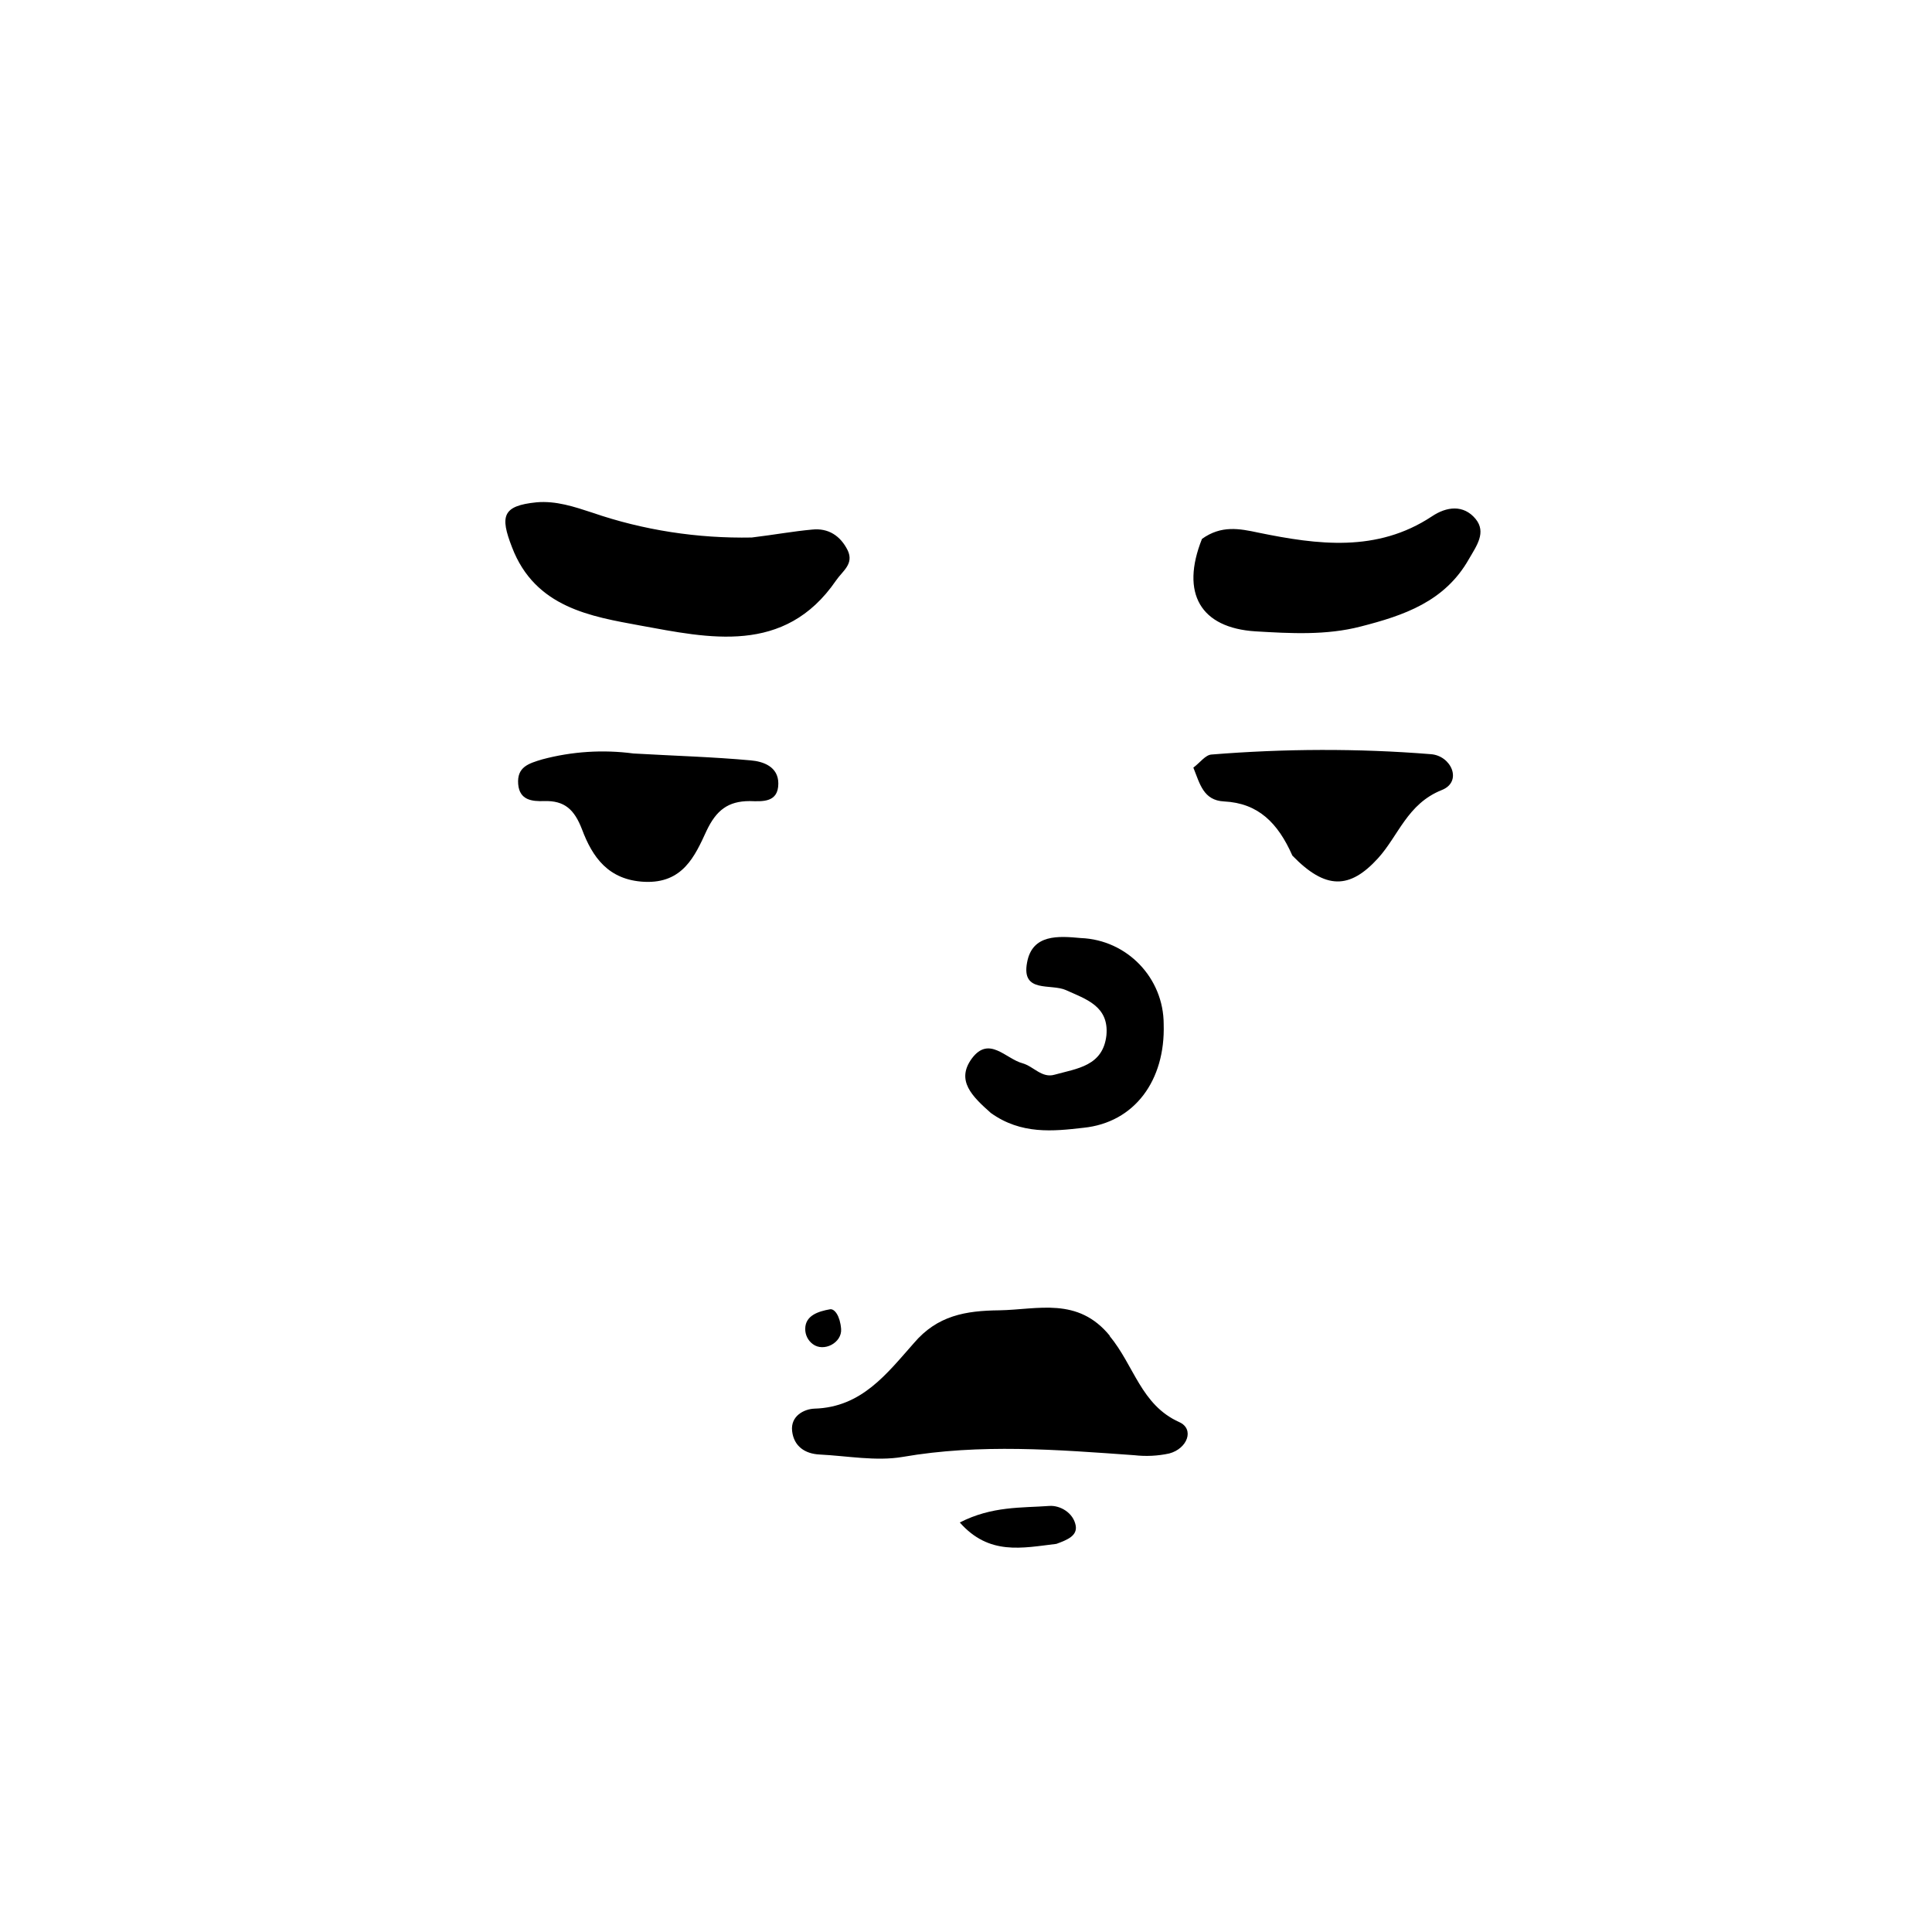
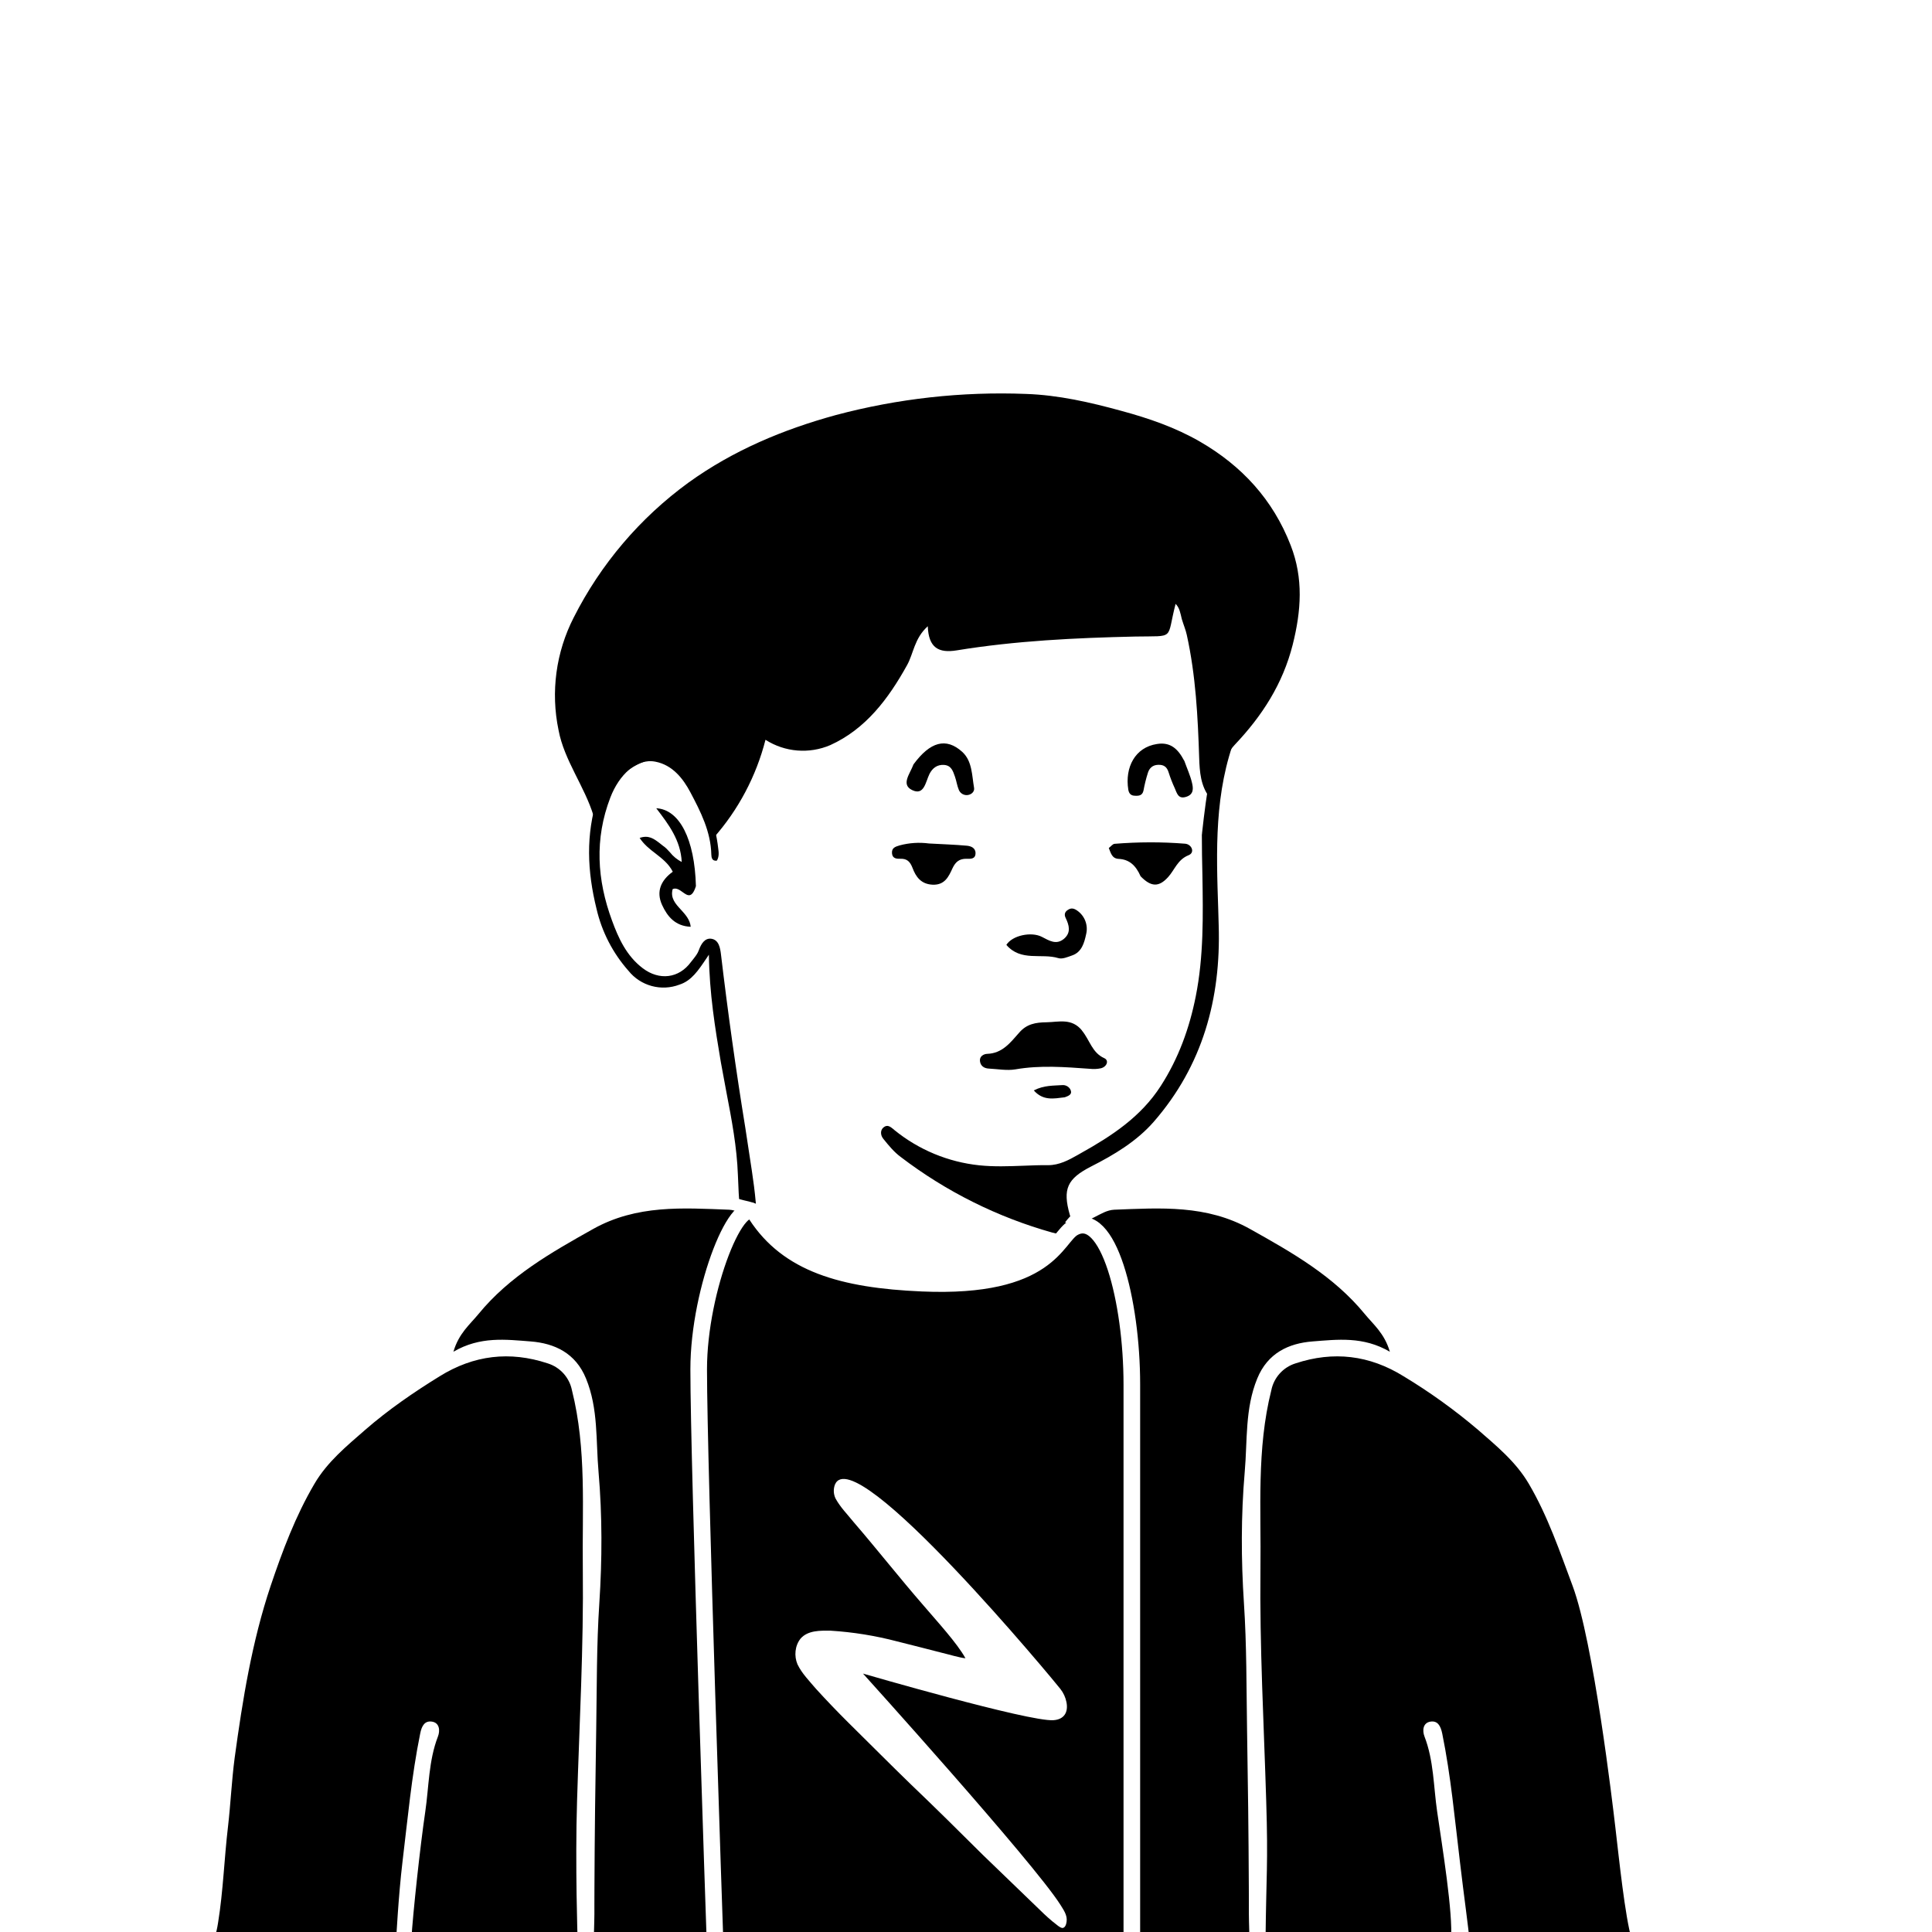
- <svg xmlns="http://www.w3.org/2000/svg" viewBox="0 0 560 560" fill="none" shape-rendering="auto" width="200" height="200">
+ <svg xmlns="http://www.w3.org/2000/svg" viewBox="0 0 1744 1744" fill="none" shape-rendering="auto">
  <mask id="viewboxMask">
-     <rect width="560" height="560" rx="0" ry="0" x="0" y="0" fill="#fff" />
+     <rect width="1744" height="1744" rx="0" ry="0" x="0" y="0" fill="#fff" />
  </mask>
  <g mask="url(#viewboxMask)">
-     <rect fill="#ffffff" width="560" height="560" x="0" y="0" />
-     <g transform="translate(136 328)">
-       <path d="M185.6 59.2c7.2 8.7 9.1 20 20.2 25 4.5 2 2.4 7.7-2.9 9.1a31 31 0 0 1-10.1.5c-22.4-1.6-44.7-3.4-67.2.5-7.7 1.3-16-.3-24-.7-4.3-.2-7.5-2.4-8-6.8s3.5-6.4 6.5-6.5c13.7-.4 21-10.2 28.8-19 6.8-8 15-9.4 24.8-9.5 11.1-.2 22.7-4 32 7.4ZM170.2 119.5c-10 1.2-19.5 3.4-28-6.2 9.4-4.8 17.9-4.2 26-4.8 3-.2 6.9 1.9 7.6 5.7.5 2.9-2.3 4.1-5.6 5.3ZM107.8 57.2c.3 4-5 6.8-8.2 4.4a5.4 5.4 0 0 1-2.2-4.4c0-3.9 3.8-5.1 7.2-5.7 1.3-.2 2.9 1.9 3.2 5.7Z" fill="#000" />
+     <rect fill="#ffffff" width="1744" height="1744" x="0" y="0" />
+     <g transform="translate(531 487)">
+       <path d="M554 727.7c-99.2 297-363.8 388.6-503.7 19.8-19.3-50.7 31-69.5 66.2-91.9 24.1-15.3 36.8-28.5 35.3-42.2-7-64.4-36.9-243.8-36.9-243.8l-3-5.8s.7-1.6-2.2 1.2c-3 3-9.9 34.2-37 34.2-24.5 0-49.2-10.9-61-86.3C7.2 285.6 9.6 214 40 201c12.5-5.3 24-7.2 35.2-.8 11.3 6.4-13-22 112-126C268.4 6.4 396.7-3.5 448.5 8 500.3 19.5 552 44.8 574.9 98.5c27.8 65-25.9 114.3-14 262.5-2.2 53.6.8 171.2-146.6 210.6-28 7.5-19.3 48.4 22.7 58.4 67 21 117 72.3 117 97.9" fill="#fff" />
+       <path fill-rule="evenodd" clip-rule="evenodd" d="m554 266.2.1-1.4c4.1-36.4 8.2-71.7 27.1-103.4 6.5 4.4 5.7 10 3.7 15.2-19.9 51.2-18 104.4-16.2 157.6l.4 14c2.1 66.4-14.5 126.8-58.7 177.5-15.4 17.6-35.8 29.8-56.5 40.3-21.4 11-25.9 20.1-19.2 43.6l.8 2.6c1.4 3.9 2.8 7.9-1 11.8-4.5 4.6-9.5 3.3-14.8 1.8l-.6-.1a406.4 406.4 0 0 1-137-68.3c-6-4.4-10.8-10.3-15.5-16.1l-.3-.4c-2.5-3-3-7.8.5-10.4 3.3-2.5 5.8-.5 8.7 1.8l1 .9a145.5 145.5 0 0 0 76.3 31.7c13.4 1.4 26.6.9 40 .4 7.4-.3 14.8-.6 22.3-.5 10.2 0 18.7-4.7 26.7-9.2l2.8-1.6c27.8-15.5 54.3-32.8 72.2-60.7 16.1-25 25.9-52.2 31.6-80.9 7.2-36.1 6.6-72.7 6-109.8-.3-12-.5-24.2-.5-36.4ZM50.6 190.8c21.9-1.7 34 11.2 44.3 26.3a140.4 140.4 0 0 1 22.4 61.5c.5 3.7 1 7.6-1.2 11.3-4.5.6-4.9-3-5-5.6-.5-20.7-9.7-38.7-18.9-56.1-6.6-12.5-16.2-24.6-31.4-27.6-17.2-3.5-33 12-40.8 32.2-14.5 37.6-12 74.6 1.4 111 5.8 15.9 13.1 32.1 27.8 43.2 14.8 11.3 32.7 9.3 43.6-5.7l2-2.5c2-2.6 4-5.1 5-8 2.1-5.8 5.4-11.2 11.3-10.4 6.8 1 8 8.3 8.7 14a3661 3661 0 0 0 22 156.7l5.9 38.8c2.6 17.1 5.6 41.7 3.6 52.1a28 28 0 0 0-.3 2.2c-.4 2.8-.6 5-4.2 5.5-4.9.8-7-2-7.7-6.4-2.3-17-3-23.6-4-49.6-.9-25.2-5.6-50-10.4-74.9l-5-27c-5.2-30.8-10.3-62-10.8-97l-2 3c-7.6 11.3-13.7 20.5-24.5 24a40.5 40.5 0 0 1-46.1-12.5 127.8 127.8 0 0 1-28.8-55.8c-8.4-34-9.9-67.1.9-100.6 5.2-16.1 23.7-44.7 42.2-42Zm34.6 127.5c4.4 3.2 8.4 6 12-5.4-1.1-42.2-14.7-69.2-35.8-70.3 11.2 14.6 22 28.8 23 48.5a32.3 32.3 0 0 1-10.7-8.8c-2-2.2-4-4.4-6.5-6l-3-2.4c-4.8-3.6-9.7-7.4-17.8-4.5 3.8 5.8 9 10 14.3 14 6 4.7 12 9.3 15.6 16.5-10.6 7.7-15.2 17.7-9.7 29.9 4.8 10.5 11.9 19.2 25.9 19.8-.6-6.3-4.7-10.9-8.8-15.4-5-5.4-9.7-10.6-7.5-18.6 3.2-1.5 6.2.7 9 2.7Z" fill="#000" />
    </g>
-     <g transform="translate(246 125)">
-       <path d="M41.2 197.6c-5.4-4.8-10.2-9.4-5.5-15.8 5-6.7 9.8.1 14.7 1.4 3.2.9 5.6 4.4 9.3 3.3 6.5-1.8 14-2.5 15-11.4.8-8.5-6-10.5-11.7-13.1-4.4-2-13 1-11.3-8 1.5-8.3 9.1-7.7 15.6-7.1a25 25 0 0 1 24 25c.5 16.2-8.4 28.5-23.3 30-8.7 1-18 2-26.8-4.3Z" fill="#000" />
+     <g transform="translate(178 1057)">
+       <path d="M1301.3 694.3S1276 480.8 1263 423.6c-25.7-111.8-73.3-201.4-135.3-220.5-29.6-9.2-39.4-34-47-53.2-3-7.8-5.8-14.7-9.3-19.2C1040 90.7 975 50.5 941 37.3 914.5 27 838.5 20.6 813 30.7c-11.5 4.5-16.2 11-17.6 18.5-1.5.5-3 1.1-4.4 2-3.3 1.8-6 5-9.5 9C768 75.7 745 102.1 653.7 98c-72.5-3.2-120.5-13.8-149-58.3-2.3-3.6-5-4.8-8-4.2a223.7 223.7 0 0 0-163 19C316.2 64 219.4 158.4 218.4 163.7c-2 10.6-25.6 28-55.2 47.6C100.9 252.4 73.6 333 49.3 404.4l-6.6 19.2C31.8 455.2 6.1 692 6.1 692l176 2.3h1119.2Z" fill="#000" />
+       <mask id="bodyVariant08-a" style="mask-type:luminance" maskUnits="userSpaceOnUse" x="453" y="259" width="392" height="433">
+         <path d="m467 692-14-432.5h392V692H467Z" fill="#fff" />
+       </mask>
+       <g mask="url(#bodyVariant08-a)">
+         <g transform="translate(396 278)" style="mix-blend-mode:difference">
+           <path d="M204.9 175.7s150.1 43.7 172 42.1c9.5-.6 13.6-7 11.8-16.2a28 28 0 0 0-5.5-12c-2.9-4-186-225.6-203.5-184.5a16 16 0 0 0 .5 12.5c4.3 8 10.8 14.4 16.3 21.3 21.4 24.8 41.6 50.6 63.1 75.3 12.7 14.9 30.5 34.2 37.9 47.7-5.4-.5-15.1-3.5-21.1-4.9-13.5-3.4-27-7-40.5-10.3a313.1 313.1 0 0 0-60.2-9.7c-9.2-.1-20.4-.4-27 7.1-5.2 6.5-6 15.8-2.8 23.3 4 8.3 10.7 15 16.6 22a855 855 0 0 0 29.6 30.9c18.8 18.5 37.3 37.2 56.2 55.5 22 21 43.5 42.3 65 63.7 15.9 15.5 32 30.7 47.9 46.2 4.8 4.7 9.6 9.4 14.8 13.7l5.3 4.2c1.2.8 2.4 1.7 3.9 1.8 2.5-.4 3.3-3.5 3.6-5.7.9-5.8-2.8-10.7-5.6-15.3C358.6 345.7 205 175.7 205 175.7Z" fill="#fff" />
+         </g>
+       </g>
+       <path d="M1295 694c-6.2-21.3-11.5-73.3-14.9-102-2.4-20.7-19.6-166.5-38.5-217.4-11.6-31.1-22.4-63-39.5-92.1-11.7-20-29.3-34.3-46-48.9a513 513 0 0 0-67-48.2c-30.9-19.2-63.4-23-97.6-11.7a32 32 0 0 0-21.9 24.3c-13.4 53.3-9.1 107.6-9.8 161.6-.8 69.8 3.1 139.5 5.2 209.2 1.8 57.2 0 66.7-.6 125.2h-14.5c-.9-32.2-.4-15.3-.6-47.5-.2-47.6-.8-95.1-1.6-142.7-.6-37.8-.3-75.7-2.8-113.5-2.6-39.6-2.7-79.1.7-118.6 2.5-28.2.1-57 11.3-84.3 9.4-23 28.3-31.8 49.9-33.5 22.4-1.7 45.7-4.8 69.8 9.3-4.8-16.6-15-24.7-22.6-34-28-34.2-65.5-55.5-103.6-76.8-39.3-22-80.7-19-122.6-17.4-6.5.3-12 3.8-17.8 6.7-7.5 4-15.3 7.3-26.6 4.8 9.5-13 22.1-17.3 35.1-21.1 37.1-10.8 73-5.2 95.7-1.8C943 28 1042.7 76 1089.7 151.5c22.3 35.9 85.8 36.4 143.6 157.6a528 528 0 0 1 34.7 100.7c10.9 44 39.5 252.6 39.5 284.2H1295ZM15.3 694c2-6.9 2.7-9.9 3.6-15.7 4.6-28.4 5.5-57.6 8.9-86.3 2.4-20.7 3.3-41.4 6-62 7.2-52.7 15.6-105 32.5-155.4 10.7-31.7 22.4-63 39.5-92.1 11.7-20 29.3-34.3 46-48.9 20.7-18 43.5-33.7 67-48.2 30.9-19.2 63.4-23 97.6-11.7a32 32 0 0 1 21.9 24.3c13.4 53.3 9.1 107.6 9.8 161.6.8 69.8-3.1 139.5-5.2 209.2-1.8 57.2.5 125 .5 125l14.6.2c.9-32.2.4-15.3.6-47.5.2-47.6.8-95.1 1.6-142.7.6-37.8.3-75.7 2.8-113.5 2.6-39.6 2.7-79.1-.7-118.6-2.5-28.2-.1-57-11.3-84.3-9.4-23-28.3-31.8-50-33.5-22.3-1.7-45.6-4.8-69.7 9.3 4.8-16.6 15-24.7 22.6-34 28-34.2 65.5-55.5 103.5-76.8 39.4-22 80.8-19 122.7-17.4 6.5.3 12 3.8 17.8 6.7 7.5 4 2.3 11.5 6.4.7 5.8-15-2-13.2-15-17-37-10.8-74-4-111 .5-7.4 1-14.8 4.4-21.5 8-51.4 27.8-116 77.2-138.6 117.6-12 21.6-30.7 32.8-47.5 47.7C111 252.3 95.3 263.8 74.6 309a573.6 573.6 0 0 0-34.7 100.7c-11 44-19.1 88.6-22.8 134.2-2.7 32.4-7.4 64.8-10.3 97.4-2 22.8-3.5 39.7-3.5 52.6h12Z" fill="#fff" />
+       <path d="M1131.8 694c2-23.7-8-84.7-12.5-115.7-3.3-22.6-3-46-11.4-67.7-2.1-5.4-1.5-12.4 5.3-13.5 6.4-1 9.2 3.5 10.7 10.8 7.8 38.3 11.3 77.2 16 116 3.5 30 7.8 60 8.5 70l-16.6.1ZM193.3 694c1.4-23.6 8-84.7 12.6-115.7 3.3-22.6 3-46 11.4-67.7 2.1-5.4 1.5-12.4-5.3-13.5-6.4-1-9.3 3.5-10.7 10.8-7.8 38.3-11.3 77.2-16 116-3.6 30-5.7 70.1-5.7 70.1h13.7Z" fill="#fff" />
+       <path d="M467.4 694.3S452.7 266.8 452.7 179c0-72.8 36.6-163 52-139.2 28.5 43.8 77.2 58.4 149.7 61.5 115 5 120.9-41.3 136.6-50 31.4-17.6 52.7 66 52.7 141.4V694" stroke="#fff" stroke-width="15" />
    </g>
-     <g transform="translate(-45 137)">
+     <g transform="translate(266 207)">
+       <path d="M800.8 351.8c-1.3-5.4-2-10.1-5.6-13.7-8.6 33 .4 28.8-36.4 29.5-54 1.2-108 3.8-161.3 12.5-16.2 2.6-25.3-2.3-26-21.8-12.3 11.1-12.8 24.7-18.8 35.3-16.7 30.1-37.2 57.5-69.2 72a62.7 62.7 0 0 1-58.5-4.8 213.4 213.4 0 0 1-47 88.7c-7.4-10.8-8.6-23.7-12.1-35.5-5.7-18.7-21-33.8-39-35.3-13.4-1.2-36 13.6-42.4 27.5-3.7 8-7.8 15.9-11.7 23.6-1.6-.2-3-.1-3-.4-8.2-26.8-26.5-50-31.6-77.3a154 154 0 0 1 13.7-101.7 340.8 340.8 0 0 1 103.5-121.7c40.5-29.2 85.6-48 133-61a579 579 0 0 1 171.8-19.1c29.2 1 57.7 7.5 86.1 15.3 24.7 6.7 48.6 14.9 70.8 27.7 37.9 21.9 66 52.4 82 93.7 11.6 29.8 9.5 59 1.8 89.7-9 35.5-27.6 64.2-52.2 90.2-9.6 10.2-12.6 23.7-15.8 36.8-1 4.1-.2 8.7-7 10.8-8.1-10.3-9-23.3-9.4-35.3-1.2-37.5-3.1-74.7-11.2-111.4-1-4.6-2.9-9-4.5-14.3Z" fill="#000" />
+     </g>
+     <g transform="translate(791 871)">
+       <path d="M185.6 59.2c7.2 8.7 9.1 20 20.2 25 4.5 2 2.4 7.7-2.9 9.1a31 31 0 0 1-10.1.5c-22.4-1.6-44.7-3.4-67.2.5-7.7 1.3-16-.3-24-.7-4.3-.2-7.5-2.4-8-6.8s3.5-6.4 6.5-6.5c13.7-.4 21-10.2 28.8-19 6.8-8 15-9.4 24.8-9.5 11.1-.2 22.7-4 32 7.4ZM170.2 119.5c-10 1.2-19.5 3.4-28-6.2 9.4-4.8 17.9-4.2 26-4.8 3-.2 6.9 1.9 7.6 5.7.5 2.9-2.3 4.1-5.6 5.3Z" fill="#000" />
+     </g>
+     <g transform="translate(653 805)" />
+     <g transform="translate(901 668)">
+       <path d="M7.4 185c5.4-8.7 22.6-12.2 32.1-7.3 6.6 3.4 13 7.6 20 1.7 6.5-5.6 4.6-12.2 1.5-18.7-1.6-3.2-.8-5.7 2.2-7.5 3-1.9 5.5-1.1 8.2.8a20.1 20.1 0 0 1 8 21.5c-1.6 7.3-3.8 16-12.7 19-4 1.4-8.8 3.5-12.3 2.4-15.4-4.7-33.8 3.4-47-12Z" fill="#000" />
+     </g>
+     <g transform="translate(610 680)">
      <path d="M419.6 111c-4.2-9.5-9.9-15.2-19.8-15.7-6-.3-7-5.1-8.9-9.8 2-1.5 3.5-3.7 5.3-3.8 21.1-1.7 42.4-1.8 63.5-.1 6 .4 9.3 8 3.2 10.4-10 4-12.5 13.2-18.5 19.8-8.2 9-15.2 9.1-24.8-.8ZM228.6 81.4c12.2.7 23.1 1 34 2 3.6.3 8 1.8 8 6.7 0 5.6-4.6 5.2-8.3 5.1-6.3 0-9.7 2.7-12.5 8.6-3.4 7.4-6.9 15.3-18 14.8-10.5-.5-15.1-7.2-18.1-15.2-2.2-5.7-5-8.4-11-8.2-3.4.1-7.1-.2-7.5-4.9-.4-5 3-6 7-7.2a67.9 67.9 0 0 1 26.4-1.7Z" fill="#000" />
    </g>
-     <g transform="translate(-45 137)" />
-     <g transform="translate(119 114)">
-       <path d="M98.9 41.8c6.6-.8 12-1.8 17.5-2.3 4.7-.5 8.2 1.8 10.3 6 1.9 4-1.5 6-3.4 8.8-14.9 21.7-37 16.6-56.8 13-14-2.6-30.4-5.1-37.1-22.7-3.5-9-2.8-12 7.1-13 5.7-.5 11 1.3 16.2 3 14.8 5.1 30.5 7.5 46.2 7.2ZM229.4 42.2c5.6-4 10.8-3 16.4-1.8 17.1 3.5 34.3 5.8 50.2-4.7 4.3-2.9 9.2-3.5 12.7.7 3.2 3.9.3 7.8-1.9 11.6-7 12.4-18.9 16.4-31.4 19.6-10 2.6-20.4 2-30.5 1.4-15.9-1-21.8-11-15.5-26.8Z" fill="#000" />
+     <g transform="translate(610 680)" />
+     <g transform="translate(774 657)">
+       <path d="M295 29.6c2.6 7.3 5.5 13.5 7 20 1.2 4.9 1.7 10.4-5 12.6-7.6 2.6-8.6-3.4-10.6-7.8a120 120 0 0 1-5.5-14.2c-1.5-4.9-4.3-7-9.4-6.8-5 .1-8 3-9.3 7.2-1.7 5.3-3 10.7-4 16.1-1 4.5-4.2 4.8-7.8 4.6-3.6-.1-5.3-2-5.9-5.5-3.2-20.1 6.1-38.2 25.9-41.2 12.2-2 19 4.5 24.5 15ZM50.6 33C65.7 12.5 80 8.5 94.6 21.7c9.1 8.3 8.7 21.2 10.7 32.6.5 3-2 5.7-5.3 6.3-3.5.7-7-1.2-8.4-4.4-1.7-4-2.2-8.3-3.6-12.2-1.7-4.8-3.2-10-9.7-10.5-6.4-.5-10.6 3-13.2 8-3.6 7.2-4.8 20-15.7 14.7-10.4-5-1.9-14.7 1.2-23.2Z" fill="#000" />
    </g>
+     <g transform="translate(0 559)" />
  </g>
</svg>
